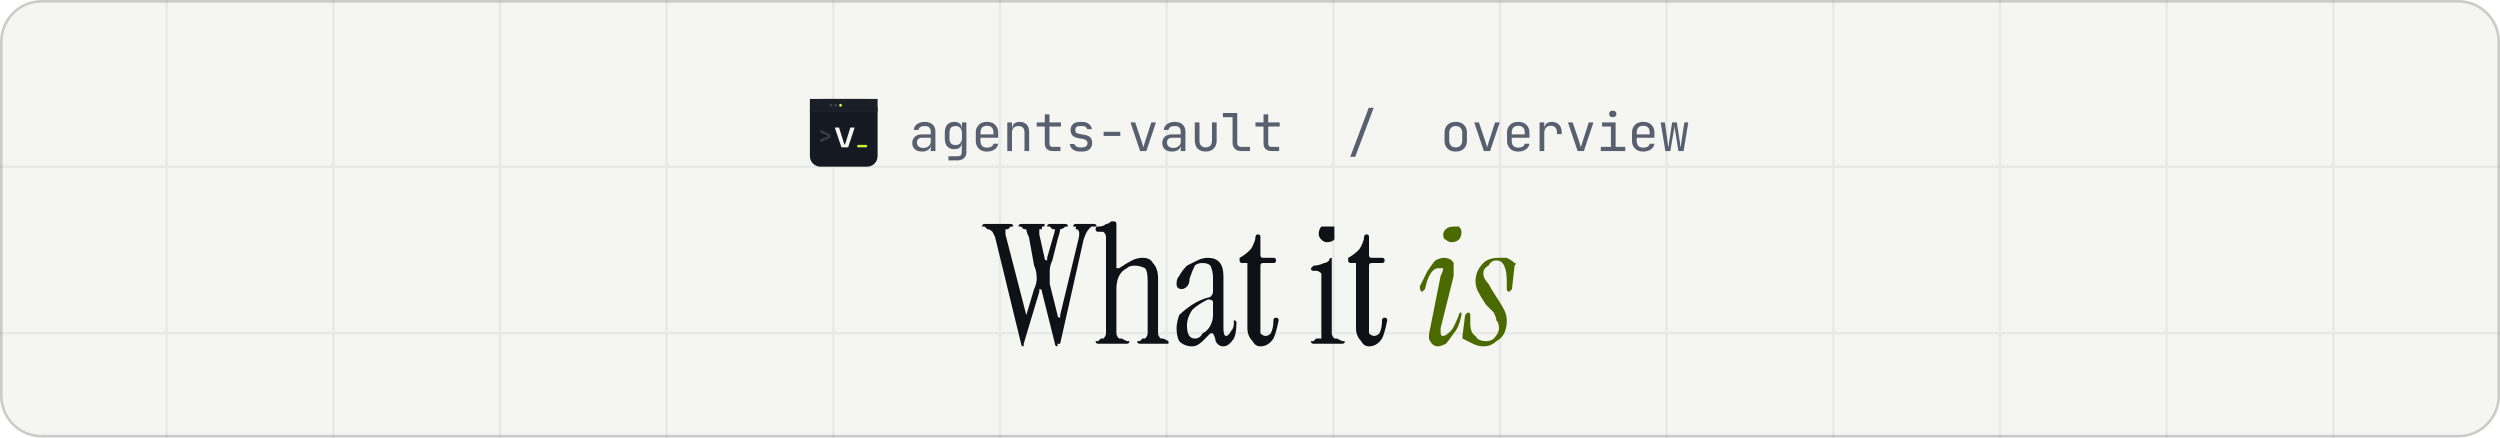
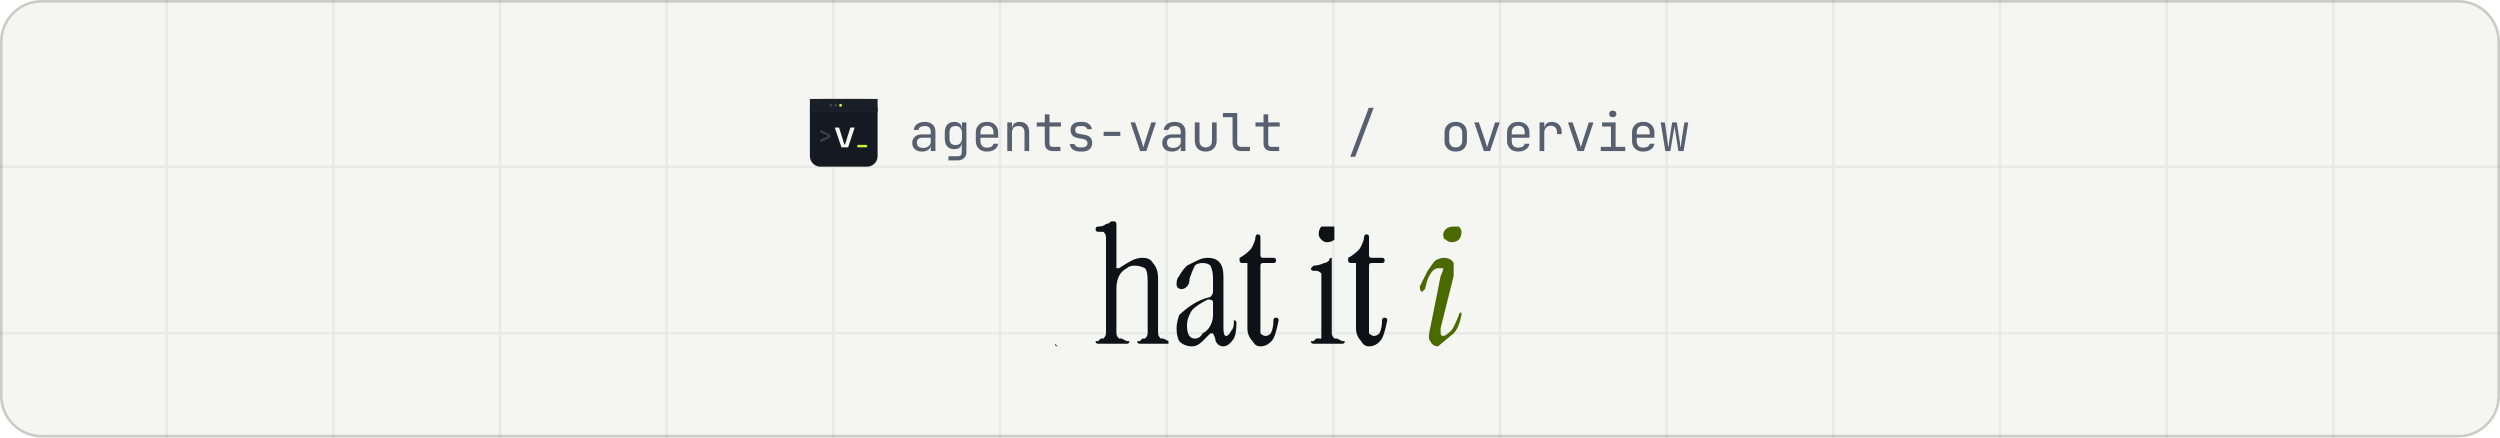
<svg xmlns="http://www.w3.org/2000/svg" width="960" height="168" viewBox="0 0 960 168" role="img" aria-label="What it is">
  <defs>
    <radialGradient id="l" cx="0.5" cy="0" r="0.75">
      <stop offset="0" stop-color="#fff" stop-opacity="0" />
      <stop offset="1" stop-color="#fff" stop-opacity="0" />
    </radialGradient>
    <clipPath id="c">
      <rect width="960" height="168" rx="16" />
    </clipPath>
-     <path id="g0" d="M5.0 0.2L5.0 0.2Q3.3 0.2 2.3-0.7Q1.3-1.6 1.3-3.1L1.3-3.1Q1.3-4.6 2.3-5.5Q3.3-6.4 5-6.4L5-6.4L8.4-6.4L8.4-7.5Q8.4-8.5 7.8-9.1Q7.2-9.6 6.1-9.6L6.1-9.6Q5.1-9.6 4.4-9.2Q3.8-8.8 3.7-8.1L3.7-8.1L1.9-8.1Q2.0-9.5 3.2-10.4Q4.4-11.2 6.1-11.2L6.1-11.2Q8-11.2 9.1-10.2Q10.2-9.2 10.2-7.6L10.2-7.6L10.2 0L8.4 0L8.4-2.1L8.4-2.1Q8.3-1.1 7.5-0.5L7.5-0.5Q6.6 0.2 5.0 0.2ZM5.5-1.2L5.5-1.2Q6.8-1.2 7.6-1.9Q8.4-2.5 8.4-3.5L8.4-3.5L8.4-5.1L5.0-5.1Q4.1-5.1 3.6-4.6Q3.1-4.1 3.1-3.2L3.1-3.2Q3.1-2.3 3.7-1.8Q4.4-1.2 5.5-1.2Z" />
-     <path id="g1" d="M6.7 3.6L3.2 3.6L3.2 2.0L6.7 2.0Q7.6 2.0 8.0 1.6Q8.3 1.2 8.3 0.4L8.3 0.4L8.3-1L8.4-3L8.3-3Q8.3-2.0 7.6-1.4L7.6-1.4Q6.8-0.7 5.4-0.7L5.4-0.7Q3.7-0.7 2.7-1.8Q1.8-2.9 1.8-4.8L1.8-4.8L1.8-7.1Q1.8-9 2.7-10.1Q3.7-11.2 5.4-11.2L5.4-11.2Q6.8-11.2 7.6-10.5L7.6-10.5Q8.3-9.9 8.3-8.9L8.3-8.9L8.4-8.9L8.4-11L10.1-11L10.1 0.4Q10.1 1.9 9.2 2.7Q8.3 3.6 6.7 3.6L6.7 3.6ZM6.0-2.3L6.0-2.3Q7.1-2.3 7.7-3.0Q8.4-3.7 8.4-4.9L8.4-4.9L8.4-7Q8.4-8.2 7.7-8.9Q7.1-9.6 6.0-9.6L6.0-9.6Q4.8-9.6 4.2-9.0Q3.6-8.3 3.6-7L3.6-7L3.6-4.9Q3.6-3.6 4.2-2.9Q4.8-2.3 6.0-2.3Z" />
-     <path id="g2" d="M6 0.2L6 0.2Q4.7 0.2 3.7-0.3Q2.8-0.8 2.2-1.8Q1.7-2.7 1.7-4L1.7-4L1.7-7Q1.7-8.3 2.2-9.2Q2.8-10.2 3.7-10.7Q4.7-11.2 6-11.2Q7.3-11.2 8.3-10.7Q9.2-10.2 9.8-9.2Q10.3-8.3 10.3-7L10.3-7L10.3-5.1L3.5-5.1L3.5-4Q3.5-2.7 4.1-2.0Q4.8-1.3 6-1.3L6-1.3Q7.0-1.3 7.7-1.7Q8.3-2.1 8.5-2.8L8.5-2.8L10.3-2.8Q10.1-1.4 8.9-0.6Q7.7 0.2 6 0.2ZM3.5-6.4L8.5-6.4L8.5-7Q8.5-8.3 7.9-9Q7.2-9.7 6-9.7L6-9.7Q4.8-9.7 4.1-9Q3.5-8.3 3.5-7L3.5-7L3.5-6.4Z" />
-     <path id="g3" d="M3.6 0L1.8 0L1.8-11L3.6-11L3.6-8.9L3.7-8.9Q3.8-9.9 4.4-10.5L4.4-10.5Q5.2-11.2 6.6-11.2L6.6-11.2Q8.2-11.2 9.2-10.2Q10.2-9.2 10.2-7.4L10.2-7.4L10.2 0L8.4 0L8.4-7.2Q8.4-8.4 7.8-9.0Q7.1-9.6 6.1-9.6L6.1-9.6Q4.9-9.6 4.3-9.0Q3.6-8.3 3.6-7L3.6-7L3.6 0Z" />
-     <path id="g4" d="M10.2 0L7.2 0Q5.8 0 5.0-0.8Q4.2-1.5 4.2-2.9L4.2-2.9L4.2-9.4L1.1-9.4L1.1-11L4.2-11L4.2-14.1L6-14.1L6-11L10.4-11L10.4-9.4L6-9.4L6-2.9Q6-1.6 7.2-1.6L7.2-1.6L10.2-1.6L10.2 0Z" />
-     <path id="g5" d="M6.5 0.2L5.7 0.2Q4.5 0.2 3.7-0.2Q2.9-0.5 2.4-1.2Q1.9-1.8 1.8-2.7L1.8-2.7L3.6-2.7Q3.7-2.1 4.3-1.8Q4.8-1.4 5.7-1.4L5.7-1.4L6.5-1.4Q7.6-1.4 8.1-1.9Q8.6-2.3 8.6-3.0L8.6-3.0Q8.6-3.7 8.1-4.1Q7.7-4.5 6.7-4.7L6.7-4.7L5.3-4.9Q3.6-5.2 2.9-5.9Q2.1-6.7 2.1-8.1L2.1-8.1Q2.1-9.5 3-10.3Q3.9-11.2 5.8-11.2L5.8-11.2L6.6-11.2Q8.2-11.2 9.1-10.4Q10.1-9.7 10.3-8.4L10.3-8.4L8.5-8.4Q8.4-8.9 7.9-9.3Q7.4-9.6 6.6-9.6L6.6-9.6L5.8-9.6Q4.8-9.6 4.3-9.2Q3.9-8.8 3.9-8.0L3.9-8.0Q3.9-7.4 4.3-7.0Q4.7-6.7 5.5-6.6L5.5-6.6L7-6.3Q8.8-6.1 9.6-5.3Q10.4-4.5 10.4-3.1L10.4-3.1Q10.4-1.6 9.4-0.7Q8.5 0.2 6.5 0.2L6.5 0.2Z" />
-     <path id="g6" d="M9.2-5.8L2.8-5.8L2.8-7.4L9.2-7.4L9.2-5.8Z" />
-     <path id="g7" d="M7.2 0L4.8 0L1.1-11L2.9-11L5.4-3.6Q5.6-2.9 5.8-2.3Q6.0-1.7 6.0-1.4L6.0-1.4Q6.1-1.7 6.3-2.3Q6.5-2.9 6.7-3.6L6.7-3.6L9.1-11L10.9-11L7.2 0Z" />
-     <path id="g8" d="M6.0 0.2L6.0 0.2Q4.1 0.2 2.9-0.9Q1.8-2.1 1.8-4L1.8-4L1.8-11L3.6-11L3.6-4Q3.6-2.8 4.2-2.1Q4.9-1.4 6.0-1.4L6.0-1.4Q7.1-1.4 7.8-2.1Q8.4-2.8 8.4-4L8.4-4L8.4-11L10.2-11L10.2-4Q10.2-2.1 9.0-0.9Q7.9 0.2 6.0 0.2Z" />
-     <path id="g9" d="M11 0L7.5 0Q6.5 0 5.8-0.4Q5.1-0.8 4.7-1.5Q4.3-2.2 4.3-3.1L4.3-3.1L4.3-13.0L0.6-13.0L0.6-14.6L6.1-14.6L6.1-3.1Q6.1-2.4 6.5-2.0Q6.9-1.6 7.5-1.6L7.5-1.6L11-1.6L11 0Z" />
-     <path id="g11" d="M3.4 2.2L1.5 2.2L8.6-16.6L10.5-16.6L3.4 2.2Z" />
-     <path id="g12" d="M6 0.2L6 0.2Q4.7 0.2 3.7-0.3Q2.8-0.8 2.2-1.8Q1.7-2.7 1.7-4.0L1.7-4.0L1.7-7.0Q1.7-8.3 2.2-9.2Q2.8-10.2 3.7-10.7Q4.7-11.2 6-11.2L6-11.2Q7.3-11.2 8.3-10.7Q9.2-10.2 9.8-9.2Q10.3-8.3 10.3-7.0L10.3-7.0L10.3-4.0Q10.3-2.7 9.8-1.8Q9.2-0.8 8.3-0.3Q7.3 0.2 6 0.2ZM6-1.4L6-1.4Q7.2-1.4 7.8-2.1Q8.5-2.8 8.5-4.0L8.5-4.0L8.5-7.0Q8.5-8.2 7.8-8.9Q7.2-9.6 6-9.6L6-9.6Q4.8-9.6 4.2-8.9Q3.5-8.2 3.5-7.0L3.5-7.0L3.5-4.0Q3.5-2.8 4.2-2.1Q4.8-1.4 6-1.4Z" />
-     <path id="g13" d="M4.0 0L2.2 0L2.2-11L4.0-11L4.0-9.0Q4.2-9.8 4.6-10.3L4.6-10.3Q5.4-11.2 6.9-11.2L6.9-11.2Q8.6-11.2 9.7-10.1Q10.7-9.0 10.7-7.2L10.7-7.2L10.7-6.5L8.9-6.5L8.9-7Q8.9-8.3 8.3-9.0Q7.6-9.7 6.5-9.7L6.5-9.7Q5.3-9.7 4.7-9.0Q4.0-8.3 4.0-7L4.0-7L4.0 0Z" />
-     <path id="g14" d="M11.1 0L1.7 0L1.7-1.6L5.6-1.6L5.6-9.4L2.2-9.4L2.2-11L7.4-11L7.4-1.6L11.1-1.6L11.1 0ZM6.3-13.0L6.3-13.0Q5.6-13.0 5.3-13.3Q4.9-13.7 4.9-14.2L4.9-14.2Q4.9-14.8 5.3-15.2Q5.6-15.5 6.3-15.5L6.3-15.5Q7.0-15.5 7.3-15.2Q7.7-14.8 7.7-14.2L7.7-14.2Q7.7-13.7 7.3-13.3Q7.0-13.0 6.3-13.0Z" />
-     <path id="g15" d="M4.4 0L2.5 0L0.7-11L2.3-11L3.4-3.2Q3.5-2.8 3.5-2.3Q3.6-1.7 3.6-1.4L3.6-1.4Q3.7-1.7 3.8-2.3Q3.9-2.8 3.9-3.2L3.9-3.2L5.1-11L6.9-11L8.1-3.2Q8.1-2.8 8.2-2.3Q8.3-1.7 8.4-1.4L8.4-1.4Q8.4-1.7 8.5-2.3Q8.6-2.8 8.6-3.2L8.6-3.2L9.8-11L11.3-11L9.5 0L7.5 0L6.3-7.6Q6.2-8.2 6.1-8.7Q6.0-9.3 6.0-9.6L6.0-9.6Q5.9-9.3 5.9-8.7Q5.8-8.2 5.7-7.6L5.7-7.6L4.4 0Z" />
-     <path id="g16" d="M28 1L28 1Q27 1 27 0Q27 0 27-0L27-0L22-20Q22-21 21-21Q21-21 21-20L21-20L15-0Q15 0 15 0Q15 1 15 1L15 1Q14 1 14 0Q14 0 14-0L14-0L4-41Q3-43 3-43Q2-44 1-44L1-44L-0-45Q-1-45-1-45L-1-45Q-1-46-0-46L-0-46L10-46Q11-46 11-45L11-45Q11-45 10-45L10-45L9-44Q8-44 8-44Q8-43 8-42L8-42L16-11Q16-10 16-10Q16-10 16-11L16-11L19-21Q20-23 20-25Q20-28 19-30L19-30L17-41Q16-43 16-44Q15-44 15-44L15-44L14-45Q13-45 13-45L13-45Q13-46 14-46L14-46L23-46Q23-46 23-45L23-45Q23-45 22-45L22-45L22-44Q21-44 21-44Q21-43 21-42L21-42L23-33Q23-32 24-32Q24-32 24-33L24-33L26-40Q27-43 27-44Q27-44 26-44L26-44L25-45Q24-45 24-45L24-45Q24-46 25-46L25-46L31-46Q32-46 32-45L32-45Q32-45 31-45L31-45L31-45Q30-44 29-44Q29-43 28-40L28-40L26-32Q25-30 25-28Q25-25 25-23L25-23L28-11Q28-10 29-10Q29-10 29-11L29-11L36-40Q37-44 35-44L35-44L35-45Q34-45 34-45L34-45Q34-46 35-46L35-46L42-46Q43-46 43-45L43-45Q43-45 42-45L42-45L41-45Q40-44 40-44Q39-43 38-40L38-40L29-0Q28 0 28 0Q28 1 28 1Z" />
-     <path id="g17" d="M13 0L2 0Q1 0 1-1L1-1Q1-1 2-1L2-1L3-2Q4-2 4-2Q5-3 5-4L5-4L5-41Q5-42 4-43Q4-43 3-43L3-43L2-43Q1-43 1-44L1-44Q1-45 2-45L2-45Q4-45 5-46Q6-46 7-47L7-47Q8-47 8-47L8-47Q9-47 9-46L9-46L9-29Q9-29 9-29Q10-29 10-29L10-29Q13-31 15-32Q17-33 19-33L19-33Q22-33 23-31Q25-29 25-25L25-25L25-4Q25-3 26-2Q26-2 27-2L27-2L29-1Q29-1 29-1L29-1Q29 0 29 0L29 0L18 0Q17 0 17-1L17-1Q17-1 18-1L18-1L19-2Q20-2 20-2Q21-3 21-4L21-4L21-24Q21-28 20-29Q18-30 16-30L16-30Q14-30 13-29Q11-28 10-26Q9-24 9-21L9-21L9-4Q9-3 10-2Q10-2 11-2L11-2L13-1Q14-1 14-1L14-1Q14 0 13 0L13 0Z" />
-     <path id="g18" d="M8 1L8 1Q5 1 3-1Q2-3 2-6L2-6Q2-8 3-11Q5-13 8-15Q11-17 15-18L15-18Q16-19 16-20L16-20L16-25Q16-28 15-30Q14-31 12-31L12-31Q10-31 9-30Q8-28 7-25L7-25Q7-23 6-22Q5-21 4-21L4-21Q2-21 2-23L2-23Q2-25 3-26Q4-28 6-30Q8-31 10-32Q12-33 14-33L14-33Q20-33 20-26L20-26L20-6Q20-3 21-3L21-3Q22-3 23-5Q24-6 24-8L24-8Q24-9 24-9L24-9Q25-9 25-8L25-8Q25-4 24-2Q22 1 20 1L20 1Q18 1 17-1Q17-2 16-4L16-4Q16-4 16-4Q15-4 15-4L15-4Q13-2 12-1Q10 1 8 1ZM9-2L9-2Q11-2 12-4Q14-5 15-7Q16-9 16-11L16-11L16-16Q16-17 14-17L14-17Q10-15 8-13Q6-10 6-7L6-7Q6-2 9-2Z" />
-     <path id="g19" d="M9 1L9 1Q7 1 6-1Q4-3 4-6L4-6L4-30Q4-31 4-31L4-31L2-31Q1-31 1-32L1-32Q1-32 1-33L1-33Q3-34 5-36Q6-37 7-40L7-40Q7-42 8-42L8-42Q9-42 9-41L9-41L9-34Q9-33 10-33L10-33L14-33Q15-33 15-32L15-32Q15-31 14-31L14-31L10-31Q9-31 9-30L9-30L9-6Q9-5 9-4Q10-3 11-3L11-3Q12-3 13-4Q14-6 14-9L14-9Q14-10 15-10L15-10Q16-10 16-9L16-9Q15-4 14-2Q12 1 9 1Z" />
-     <path id="g21" d="M7-39L7-39Q6-39 5-40Q4-41 4-42L4-42Q4-44 5-45Q6-45 7-45L7-45Q9-45 10-45Q10-44 10-42L10-42Q10-41 10-40Q9-39 7-39ZM13 0L2 0Q1 0 1-1L1-1Q1-1 2-1L2-1L3-2Q4-2 5-2Q5-3 5-4L5-4L5-26Q5-27 5-27Q4-28 3-28L3-28L2-28Q1-28 1-29L1-29Q1-29 2-30L2-30Q4-30 6-31Q7-31 8-32L8-32Q8-33 9-33L9-33Q9-33 9-32L9-32L9-4Q9-3 10-2Q10-2 11-2L11-2L13-1Q14-1 14-1L14-1Q14 0 13 0L13 0Z" />
-     <path id="g22" d="M13-39L13-39Q12-39 11-40Q10-40 10-42L10-42Q10-43 11-44Q12-45 14-45L14-45Q15-45 16-45Q17-44 17-43L17-43Q17-41 16-40Q15-39 13-39ZM8 1L8 1Q6 1 5-1Q4-2 5-6L5-6L9-26Q10-28 10-29Q9-29 8-29L8-29Q7-29 6-28Q4-26 3-21L3-21Q2-20 2-20L2-20Q1-20 1-22L1-22Q3-26 4-28Q6-31 7-32Q9-33 10-33L10-33Q13-33 14-31Q14-30 14-26L14-26L9-6Q9-5 9-4Q9-3 10-3L10-3Q11-3 13-5Q14-6 16-11L16-11Q16-12 17-12L17-12Q17-12 17-11L17-11Q16-6 14-4Q12-1 11-0Q9 1 8 1Z" />
-     <path id="g23" d="M7 1L7 1Q5 1 3-0Q1-1-1-2L-1-2Q-1-2-1-3L-1-3L0-11Q1-12 1-12L1-12Q2-12 2-11L2-11L2-8Q2-4 4-3Q5-1 8-1L8-1Q10-1 11-2Q13-4 13-6L13-6Q13-8 12-9Q12-10 11-12Q10-13 8-15L8-15Q6-18 5-20Q4-22 4-24L4-24Q4-28 7-31Q9-33 13-33L13-33Q15-33 16-33Q18-32 19-31L19-31Q20-31 19-30L19-30L18-21Q17-20 17-20L17-20Q16-20 16-21L16-21L16-24Q16-28 15-30Q14-32 12-32L12-32Q10-32 9-30Q7-29 7-27L7-27Q7-25 9-23Q10-21 12-18L12-18Q14-15 15-13Q16-11 16-9L16-9Q16-6 15-4Q14-2 12-1Q10 1 7 1Z" />
+     <path id="g0" d="M5 0.2Q3.3 0.2 2.3-0.7Q1.3-1.6 1.3-3.1Q1.3-4.6 2.3-5.5Q3.3-6.4 5-6.4L8.4-6.4L8.4-7.5Q8.4-8.5 7.8-9.1Q7.2-9.6 6.1-9.6Q5.1-9.6 4.4-9.2Q3.8-8.8 3.7-8.1L1.9-8.1Q2-9.5 3.2-10.4Q4.4-11.2 6.1-11.2Q8-11.2 9.1-10.2Q10.2-9.2 10.2-7.6L10.2 0L8.4 0L8.4-2.1L8.4-2.1Q8.3-1.1 7.5-0.5Q6.6 0.2 5 0.2M5.5-1.2Q6.8-1.2 7.6-1.9Q8.4-2.5 8.4-3.5L8.4-5.1L5-5.1Q4.1-5.1 3.6-4.6Q3.1-4.1 3.1-3.2Q3.1-2.3 3.7-1.7Q4.4-1.2 5.5-1.2" />
+     <path id="g1" d="M6.7 3.6L3.2 3.6L3.2 2L6.7 2Q7.6 2 8 1.6Q8.3 1.2 8.3 0.4L8.3-1L8.4-3L8.3-3Q8.3-2 7.6-1.4Q6.8-0.7 5.4-0.7Q3.7-0.7 2.7-1.8Q1.8-2.9 1.8-4.8L1.8-7.1Q1.8-9 2.7-10.1Q3.7-11.2 5.4-11.2Q6.8-11.2 7.6-10.5Q8.3-9.9 8.3-8.9L8.4-8.9L8.4-11L10.1-11L10.1 0.4Q10.1 1.9 9.2 2.7Q8.3 3.6 6.7 3.6M6-2.3Q7.1-2.3 7.7-3Q8.4-3.7 8.4-4.9L8.4-7Q8.4-8.2 7.7-8.9Q7.1-9.6 6-9.6Q4.8-9.6 4.2-9Q3.6-8.3 3.6-7L3.6-4.9Q3.6-3.6 4.2-2.9Q4.8-2.3 6-2.3" />
+     <path id="g2" d="M6 0.2Q4.7 0.2 3.7-0.3Q2.8-0.8 2.2-1.8Q1.7-2.7 1.7-4L1.7-7Q1.7-8.3 2.2-9.2Q2.8-10.2 3.7-10.7Q4.7-11.2 6-11.2Q7.3-11.2 8.3-10.7Q9.2-10.2 9.8-9.2Q10.3-8.3 10.3-7L10.3-5.1L3.5-5.1L3.5-4Q3.5-2.7 4.1-2Q4.8-1.3 6-1.3Q7-1.3 7.7-1.7Q8.3-2.1 8.5-2.8L10.3-2.8Q10.1-1.4 8.9-0.6Q7.7 0.2 6 0.2M3.5-6.4L8.5-6.4L8.5-7Q8.5-8.3 7.9-9Q7.2-9.7 6-9.7Q4.8-9.7 4.1-9Q3.5-8.3 3.5-7" />
+     <path id="g3" d="M3.6 0L1.8 0L1.8-11L3.6-11L3.6-8.9L3.7-8.9Q3.8-9.9 4.4-10.5Q5.2-11.2 6.6-11.2Q8.2-11.2 9.2-10.2Q10.2-9.2 10.2-7.4L10.2 0L8.4 0L8.4-7.2Q8.4-8.4 7.8-9Q7.1-9.6 6.1-9.6Q4.9-9.6 4.3-9Q3.6-8.3 3.6-7" />
+     <path id="g4" d="M10.2 0L7.2 0Q5.8 0 5-0.8Q4.2-1.5 4.2-2.9L4.2-9.4L1.1-9.4L1.1-11L4.2-11L4.2-14.1L6-14.1L6-11L10.4-11L10.4-9.4L6-9.4L6-2.9Q6-1.6 7.2-1.6L10.2-1.6" />
+     <path id="g5" d="M6.5 0.2L5.7 0.2Q4.5 0.2 3.7-0.2Q2.9-0.5 2.4-1.2Q1.9-1.8 1.8-2.7L3.6-2.7Q3.7-2.1 4.3-1.8Q4.8-1.4 5.7-1.4L6.5-1.4Q7.6-1.4 8.1-1.9Q8.6-2.3 8.6-3Q8.6-3.7 8.1-4.1Q7.7-4.5 6.7-4.7L5.3-4.9Q3.6-5.2 2.9-5.9Q2.1-6.7 2.1-8.1Q2.1-9.5 3-10.3Q3.9-11.2 5.8-11.2L6.6-11.2Q8.2-11.2 9.1-10.4Q10.1-9.7 10.3-8.4L8.5-8.4Q8.4-8.9 7.9-9.2Q7.4-9.6 6.6-9.6L5.8-9.6Q4.8-9.6 4.3-9.2Q3.9-8.8 3.9-8Q3.9-7.4 4.3-7Q4.7-6.7 5.5-6.6L7-6.3Q8.8-6.1 9.6-5.3Q10.4-4.5 10.4-3.1Q10.4-1.6 9.4-0.7Q8.5 0.2 6.5 0.2" />
+     <path id="g6" d="M9.2-5.8L2.8-5.8L2.8-7.4L9.2-7.4" />
+     <path id="g7" d="M7.2 0L4.8 0L1.1-11L2.9-11L5.4-3.6Q5.6-2.9 5.8-2.3Q6-1.7 6-1.4Q6.1-1.7 6.3-2.3Q6.5-2.9 6.7-3.6L9.1-11L10.9-11" />
+     <path id="g8" d="M6 0.2Q4.1 0.2 2.9-0.9Q1.8-2.1 1.8-4L1.8-11L3.6-11L3.6-4Q3.6-2.8 4.2-2.1Q4.9-1.4 6-1.4Q7.1-1.4 7.8-2.1Q8.4-2.8 8.4-4L8.4-11L10.2-11L10.2-4Q10.2-2.1 9-0.9Q7.9 0.2 6 0.2" />
+     <path id="g9" d="M11 0L7.5 0Q6.5 0 5.8-0.4Q5.1-0.8 4.7-1.5Q4.3-2.2 4.3-3.1L4.3-13L0.6-13L0.6-14.6L6.1-14.6L6.1-3.1Q6.1-2.4 6.5-2Q6.9-1.6 7.5-1.6L11-1.6" />
+     <path id="g11" d="M3.4 2.2L1.5 2.2L8.6-16.6L10.5-16.6" />
+     <path id="g12" d="M6 0.2Q4.7 0.2 3.7-0.3Q2.8-0.8 2.2-1.8Q1.7-2.7 1.7-4L1.7-7Q1.7-8.3 2.2-9.2Q2.8-10.2 3.7-10.7Q4.7-11.2 6-11.2Q7.3-11.2 8.3-10.7Q9.2-10.2 9.8-9.2Q10.3-8.3 10.3-7L10.3-4Q10.3-2.7 9.8-1.8Q9.2-0.8 8.3-0.3Q7.3 0.2 6 0.2M6-1.4Q7.2-1.4 7.8-2.1Q8.5-2.8 8.5-4L8.5-7Q8.5-8.2 7.8-8.9Q7.2-9.6 6-9.6Q4.8-9.6 4.2-8.9Q3.5-8.2 3.5-7L3.5-4Q3.5-2.8 4.2-2.1Q4.8-1.4 6-1.4" />
+     <path id="g13" d="M4 0L2.2 0L2.2-11L4-11L4-9Q4.2-9.8 4.6-10.3Q5.4-11.2 6.9-11.2Q8.6-11.2 9.7-10.1Q10.7-9 10.7-7.2L10.7-6.5L8.9-6.5L8.9-7Q8.9-8.3 8.3-9Q7.6-9.7 6.5-9.7Q5.3-9.7 4.7-9Q4-8.3 4-7" />
+     <path id="g14" d="M11.1 0L1.7 0L1.7-1.6L5.6-1.6L5.6-9.4L2.2-9.4L2.2-11L7.4-11L7.4-1.6L11.1-1.6L11.1 0M6.3-13Q5.6-13 5.3-13.3Q4.9-13.7 4.9-14.2Q4.9-14.8 5.3-15.2Q5.6-15.5 6.3-15.5Q7-15.5 7.3-15.2Q7.7-14.8 7.7-14.2Q7.7-13.7 7.3-13.3Q7-13 6.3-13" />
+     <path id="g15" d="M4.4 0L2.5 0L0.7-11L2.3-11L3.4-3.2Q3.5-2.8 3.5-2.2Q3.6-1.7 3.6-1.4Q3.7-1.7 3.8-2.2Q3.9-2.8 3.9-3.2L5.1-11L6.9-11L8.1-3.2Q8.1-2.8 8.2-2.2Q8.3-1.7 8.4-1.4Q8.4-1.7 8.5-2.2Q8.6-2.8 8.6-3.2L9.8-11L11.3-11L9.5 0L7.5 0L6.3-7.6Q6.2-8.2 6.1-8.7Q6-9.3 6-9.6Q5.9-9.3 5.9-8.7Q5.8-8.2 5.7-7.6" />
+     <path id="g16" d="M28 1Q27 1 27 0Q27 0 270L22-20Q22-21 21-21Q21-21 21-20L150Q15 0 15 0Q15 1 15 1Q14 1 14 0Q14 0 140L4-41Q3-43 3-43Q2-44 1-44L0-45Q-1-45-1-45Q-1-460-46L10-46Q11-46 11-45Q11-45 10-45L9-44Q8-44 8-44Q8-43 8-42L16-11Q16-10 16-10Q16-10 16-11L19-21Q20-23 20-25Q20-28 19-30L17-41Q16-43 16-44Q15-44 15-44L14-45Q13-45 13-45Q13-46 14-46L23-46Q23-46 23-45Q23-45 22-45L22-44Q21-44 21-44Q21-43 21-42L23-33Q23-32 24-32Q24-32 24-33L26-40Q27-43 27-44Q27-44 26-44L25-45Q24-45 24-45Q24-46 25-46L31-46Q32-46 32-45Q32-45 31-45L31-45Q30-44 29-44Q29-43 28-40L26-32Q25-30 25-28Q25-25 25-23L28-11Q28-10 29-10Q29-10 29-11L36-40Q37-44 35-44L35-45Q34-45 34-45Q34-46 35-46L42-46Q43-46 43-45Q43-45 42-45L41-45Q40-44 40-44Q39-43 38-40L290Q28 0 28 0Q28 1 28 1" />
+     <path id="g17" d="M13 0L2 0Q1 0 1-1Q1-1 2-1L3-2Q4-2 4-2Q5-3 5-4L5-41Q5-42 4-43Q4-43 3-43L2-43Q1-43 1-44Q1-45 2-45Q4-45 5-46Q6-46 7-47Q8-47 8-47Q9-47 9-46L9-29Q9-29 9-29Q10-29 10-29Q13-31 15-32Q17-33 19-33Q22-33 23-31Q25-29 25-25L25-4Q25-3 26-2Q26-2 27-2L29-1Q29-1 29-1Q29 0 29 0L18 0Q17 0 17-1Q17-1 18-1L19-2Q20-2 20-2Q21-3 21-4L21-24Q21-28 20-29Q18-30 16-30Q14-30 13-29Q11-28 10-26Q9-24 9-21L9-4Q9-3 10-2Q10-2 11-2L13-1Q14-1 14-1Q14 0 13 0" />
+     <path id="g18" d="M8 1Q5 1 3-1Q2-3 2-6Q2-8 3-11Q5-13 8-15Q11-17 15-18Q16-19 16-20L16-25Q16-28 15-30Q14-31 12-31Q10-31 9-30Q8-28 7-25Q7-23 6-22Q5-21 4-21Q2-21 2-23Q2-25 3-26Q4-28 6-30Q8-31 10-32Q12-33 14-33Q20-33 20-26L20-6Q20-3 21-3Q22-3 23-5Q24-6 24-8Q24-9 24-9Q25-9 25-8Q25-4 24-2Q22 1 20 1Q18 1 17-1Q17-2 16-4Q16-4 16-4Q15-4 15-4Q13-2 12-1Q10 1 8 1M9-2Q11-2 12-4Q14-5 15-7Q16-9 16-11L16-16Q16-17 14-17Q10-15 8-13Q6-10 6-7Q6-2 9-2" />
+     <path id="g19" d="M9 1Q7 1 6-1Q4-3 4-6L4-30Q4-31 4-31L2-31Q1-31 1-32Q1-32 1-33Q3-34 5-36Q6-37 7-40Q7-42 8-42Q9-42 9-41L9-34Q9-33 10-33L14-33Q15-33 15-32Q15-31 14-31L10-31Q9-31 9-30L9-6Q9-5 9-4Q10-3 11-3Q12-3 13-4Q14-6 14-9Q14-10 15-10Q16-10 16-9Q15-4 14-2Q12 1 9 1" />
+     <path id="g21" d="M7-39Q6-39 5-40Q4-41 4-42Q4-44 5-45Q6-45 7-45Q9-45 10-45Q10-44 10-42Q10-41 10-40Q9-39 7-39M13 0L2 0Q1 0 1-1Q1-1 2-1L3-2Q4-2 5-2Q5-3 5-4L5-26Q5-27 5-27Q4-28 3-28L2-28Q1-28 1-29Q1-29 2-30Q4-30 6-31Q7-31 8-32Q8-33 9-33Q9-33 9-32L9-4Q9-3 10-2Q10-2 11-2L13-1Q14-1 14-1Q14 0 13 0" />
+     <path id="g22" d="M13-39Q12-39 11-40Q10-40 10-42Q10-43 11-44Q12-45 14-45Q15-45 16-45Q17-44 17-43Q17-41 16-40Q15-39 13-39M8 1Q6 1 5-1Q4-2 5-6L9-26Q10-28 10-29Q9-29 8-29Q7-29 6-28Q4-26 3-21Q2-20 2-20Q1-20 1-22Q3-26 4-28Q6-31 7-32Q9-33 10-33Q13-33 14-31Q14-30 14-26L9-6Q9-5 9-4Q9-3 10-3Q11-3 13-5Q14-6 16-11Q16-12 17-12Q17-12 17-11Q16-6 14-4Q12-1 110Q9 1 8 1" />
+     <path id="g23" d="M7 1Q5 1 30Q1-1-1-2Q-1-2-1-3L0-11Q1-12 1-12Q2-12 2-11L2-8Q2-4 4-3Q5-1 8-1Q10-1 11-2Q13-4 13-6Q13-8 12-9Q12-10 11-12Q10-13 8-15Q6-18 5-20Q4-22 4-24Q4-28 7-31Q9-33 13-33Q15-33 16-33Q18-32 19-31Q20-31 19-30L18-21Q17-20 17-20Q16-20 16-21L16-24Q16-28 15-30Q14-32 12-32Q10-32 9-30Q7-29 7-27Q7-25 9-23Q10-21 12-18Q14-15 15-13Q16-11 16-9Q16-6 15-4Q14-2 12-1Q10 1 7 1" />
  </defs>
  <g clip-path="url(#c)">
    <rect width="960" height="168" fill="#f5f5f2" />
    <path d="M64 0V168M128 0V168M192 0V168M256 0V168M320 0V168M384 0V168M448 0V168M512 0V168M576 0V168M640 0V168M704 0V168M768 0V168M832 0V168M896 0V168M0 64H960M0 128H960" stroke="#0e1116" stroke-opacity="0.05" fill="none" />
    <g transform="translate(311 38) scale(0.02539062)">
      <rect width="1024" height="1024" rx="160" fill="#151a22" />
      <rect width="1024" height="190" fill="#1a1f27" />
      <rect y="190" width="1024" height="4" fill="#2a313c" />
      <circle cx="320" cy="96" r="22" fill="#3a424e" />
      <circle cx="392" cy="96" r="22" fill="#3a424e" />
      <circle cx="464" cy="96" r="22" fill="#c6f432" />
      <path d="M158 467L310 541V581L158 655V617L287 561L158 505Z" fill="#3a424e" />
      <path d="M376 432H441L521 688H532L612 432H677L578 732H477Z" fill="#f5f5f2" />
      <rect x="716" y="694.5" width="149" height="37.5" rx="9" fill="#c6f432" />
    </g>
    <g fill="#586070">
      <use href="#g0" x="349" y="58" />
      <use href="#g1" x="361" y="58" />
      <use href="#g2" x="373" y="58" />
      <use href="#g3" x="385" y="58" />
      <use href="#g4" x="397" y="58" />
      <use href="#g5" x="409" y="58" />
      <use href="#g6" x="421" y="58" />
      <use href="#g7" x="433" y="58" />
      <use href="#g0" x="445" y="58" />
      <use href="#g8" x="457" y="58" />
      <use href="#g9" x="469" y="58" />
      <use href="#g4" x="481" y="58" />
      <use href="#g11" x="517" y="58" />
      <use href="#g12" x="553" y="58" />
      <use href="#g7" x="565" y="58" />
      <use href="#g2" x="577" y="58" />
      <use href="#g13" x="589" y="58" />
      <use href="#g7" x="601" y="58" />
      <use href="#g14" x="613" y="58" />
      <use href="#g2" x="625" y="58" />
      <use href="#g15" x="637" y="58" />
    </g>
    <g fill="#0e1116">
      <use href="#g16" x="378.1" y="132" />
      <use href="#g17" x="419.7" y="132" />
      <use href="#g18" x="449.8" y="132" />
      <use href="#g19" x="475" y="132" />
      <use href="#g21" x="502.4" y="132" />
      <use href="#g19" x="516.7" y="132" />
    </g>
    <g fill="#4a6a00">
      <use href="#g22" x="544.2" y="132" />
      <use href="#g23" x="562.6" y="132" />
    </g>
  </g>
  <rect x="0.5" y="0.5" width="959" height="167" rx="15.5" fill="none" stroke="#0e1116" stroke-opacity="0.18" />
</svg>
